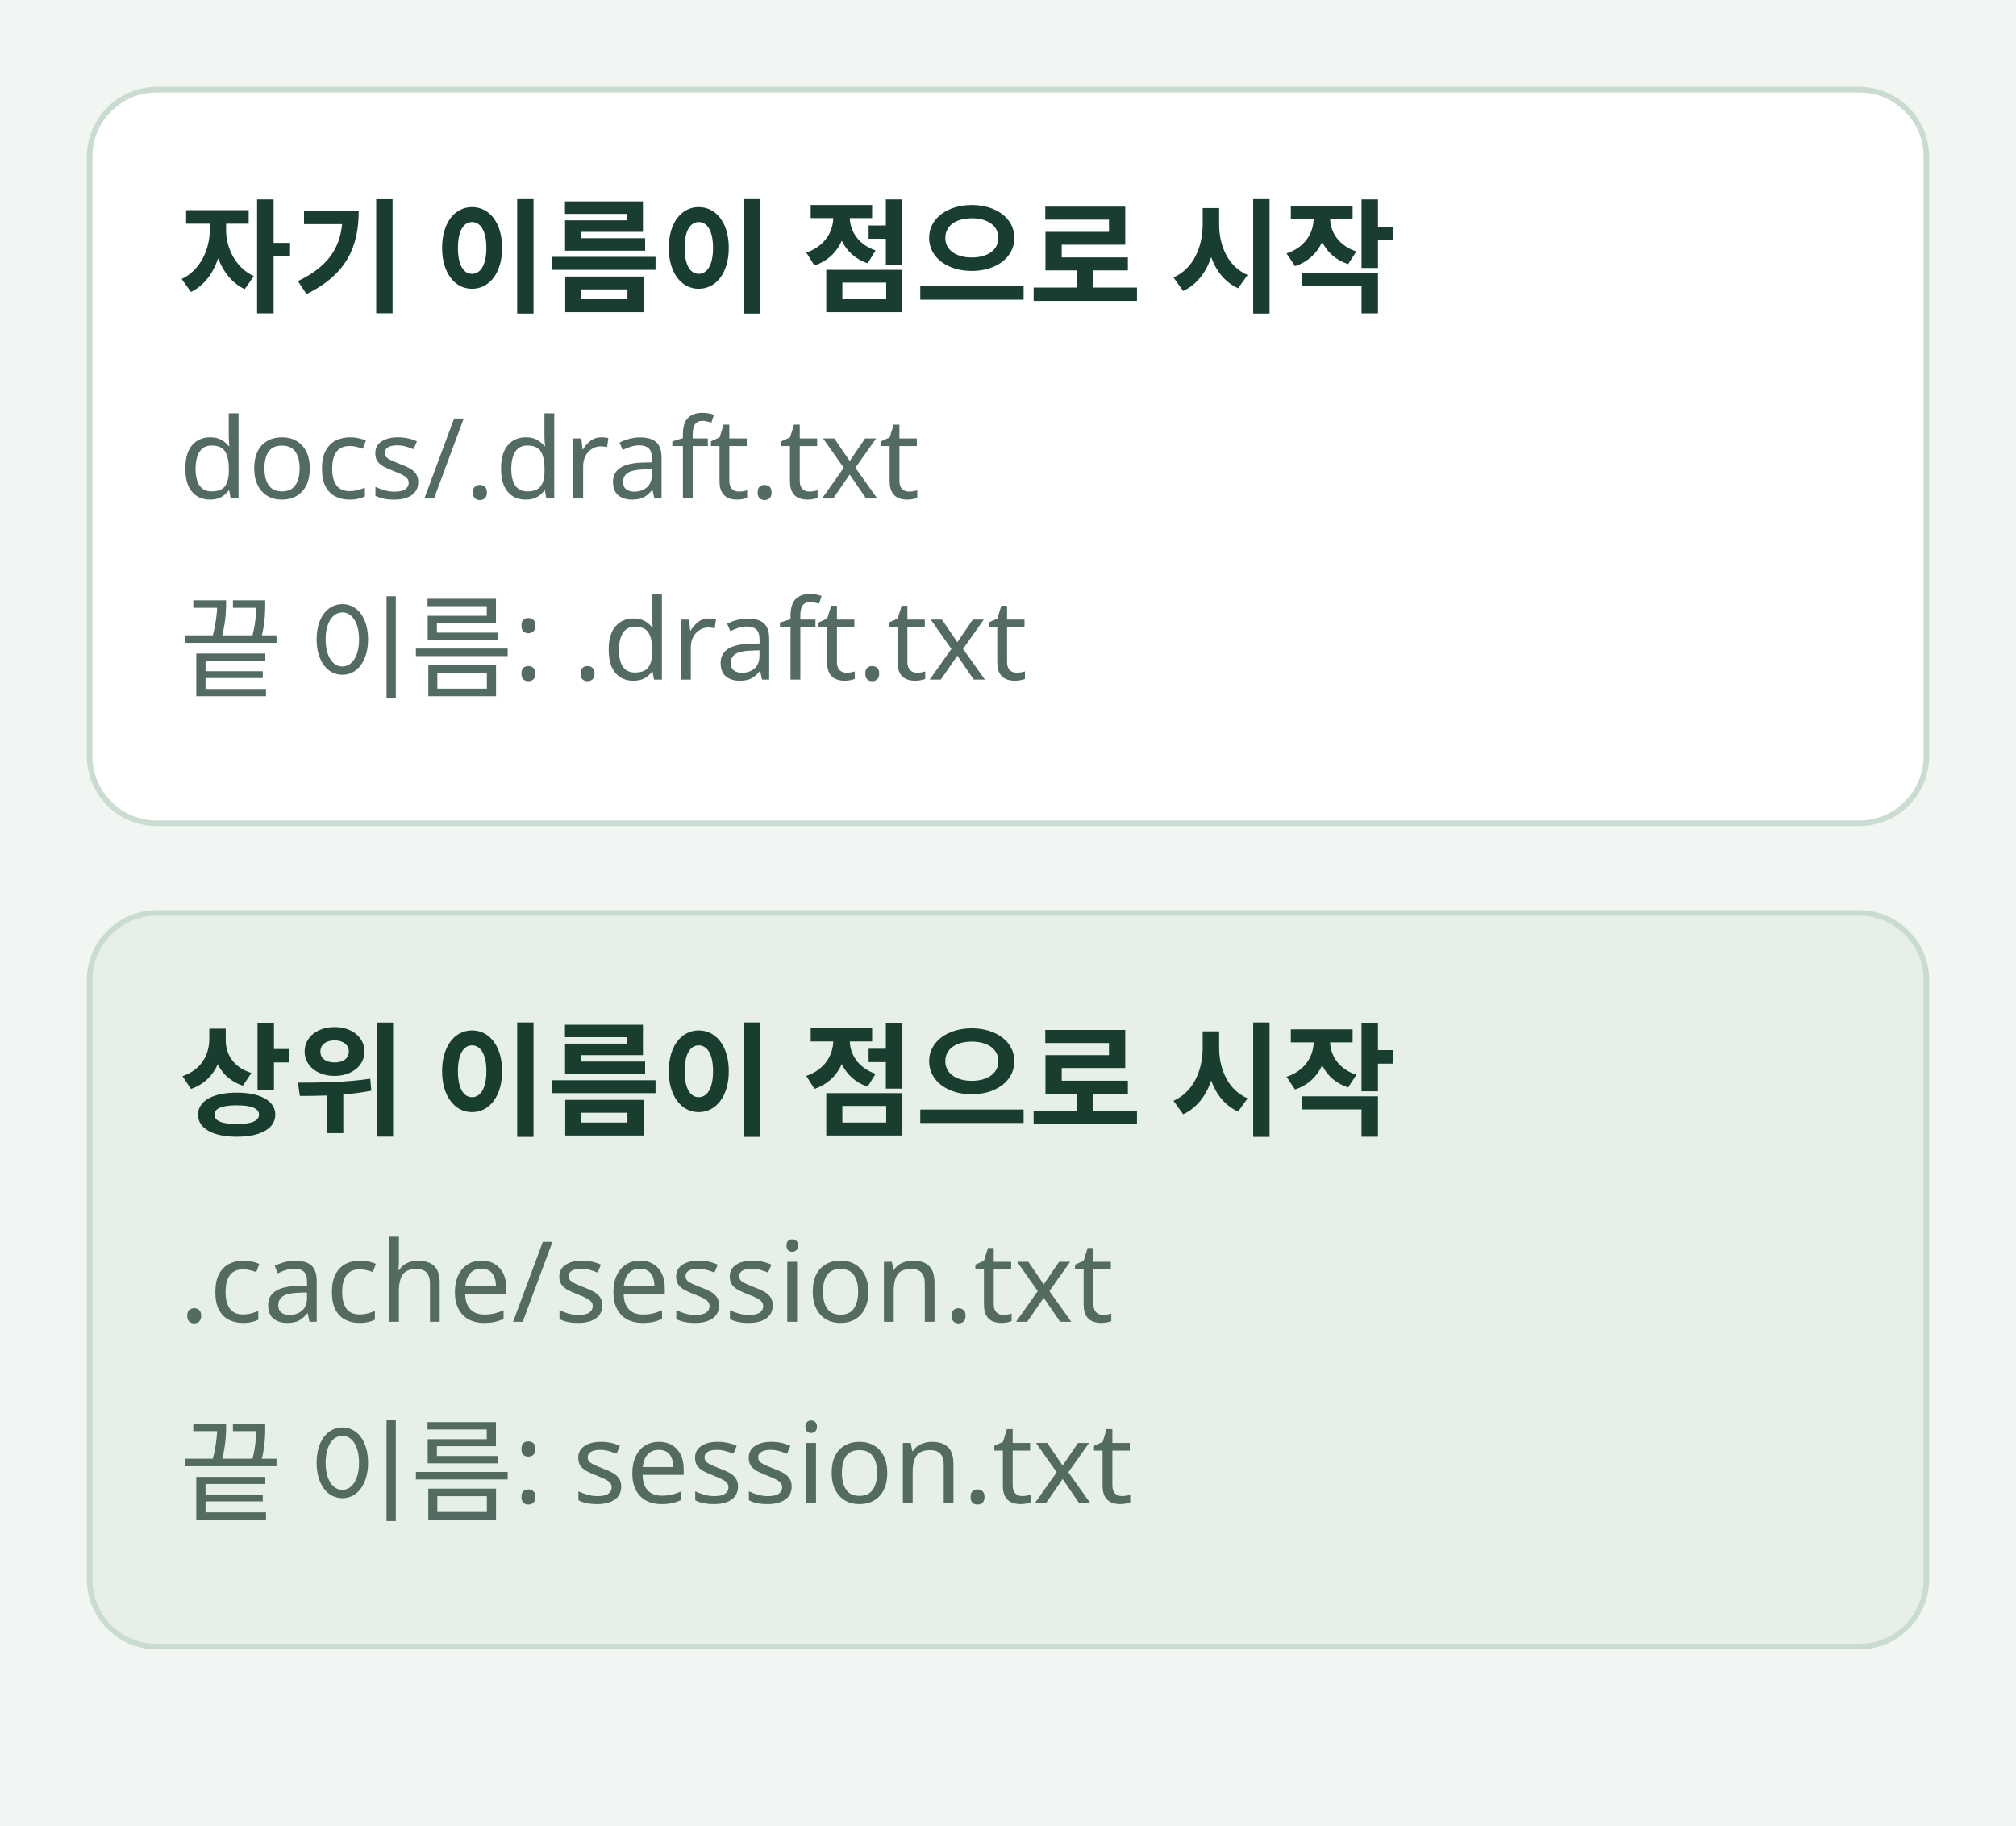
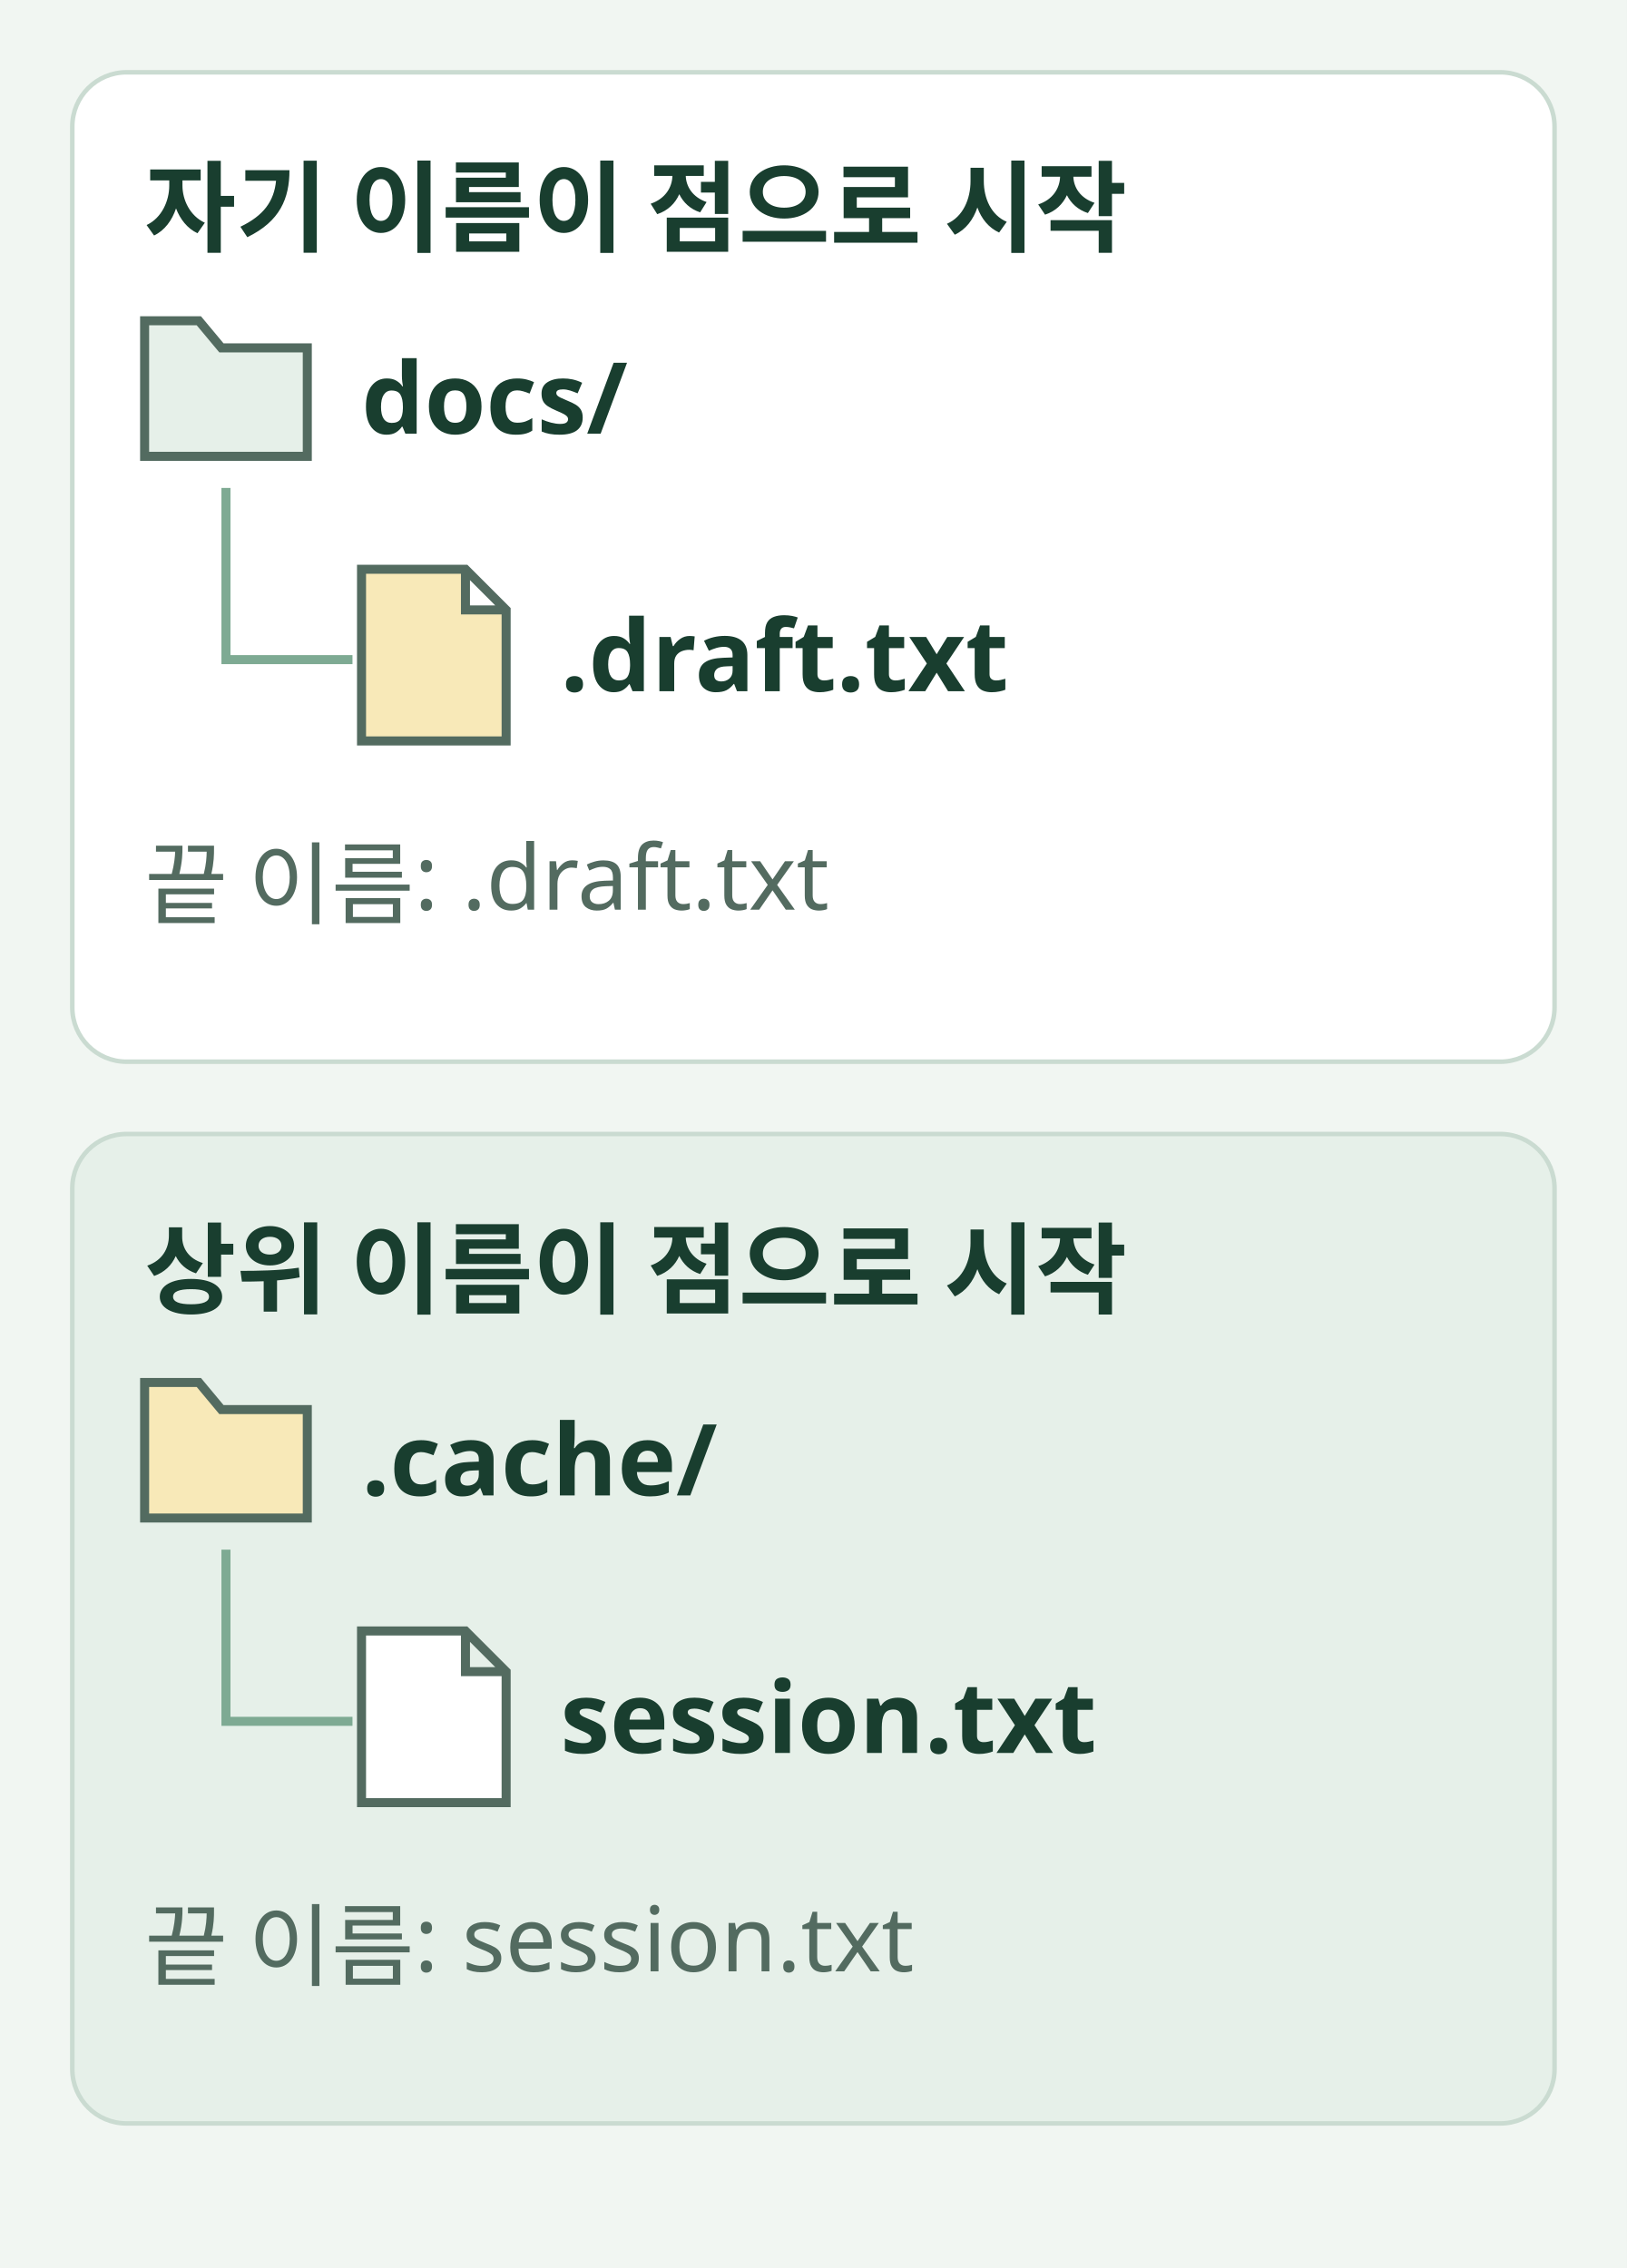
- <svg xmlns="http://www.w3.org/2000/svg" width="360" height="326" viewBox="0 0 360 326" data-diagram-kind="compare" data-layout="mobile" role="img" aria-labelledby="title desc">
+ <svg xmlns="http://www.w3.org/2000/svg" width="360" height="502" viewBox="0 0 360 502" data-diagram-kind="compare" data-layout="mobile" role="img" aria-labelledby="title desc">
  <defs>
    <marker id="arrow" viewBox="0 0 10 10" refX="9" refY="5" markerWidth="5" markerHeight="5" orient="auto-start-reverse">
      <path d="M0 0L10 5L0 10Z" fill="#7eaa93" />
    </marker>
  </defs>
-   <rect width="360" height="326" fill="#f1f6f2" />
+   <rect width="360" height="502" fill="#f1f6f2" />
  <g font-family="'Malgun Gothic','Noto Sans KR',sans-serif">
-     <rect x="16" y="16" width="328" height="131" rx="12" fill="#fff" stroke="#cadbd1" />
+     <rect x="16" y="16" width="328" height="219" rx="12" fill="#fff" stroke="#cadbd1" />
    <text x="32" y="54" font-size="22" fill="#193e2f" font-weight="700" data-role="key">
      <tspan x="32" dy="0">자기 이름이 점으로 시작</tspan>
    </text>
-     <text x="32" y="89" font-size="20" fill="#536b60" font-weight="400">
-       <tspan x="32" dy="0">docs/.draft.txt</tspan>
-     </text>
-     <text x="32" y="123" font-size="20" fill="#536b60" font-weight="400">
+     <g data-illustration="path-tree">
+       <path d="M32 77v24h36V77H49l-5-6H32v6Z" fill="#e6f0e9" stroke="#536b60" stroke-width="2" />
+       <text x="80" y="96" font-size="22" fill="#193e2f" font-weight="700" text-anchor="start" data-role="key">docs/</text>
+       <path d="M50 108v38h28" fill="none" stroke="#7eaa93" stroke-width="2" />
+       <path d="M80 126h23l9 9v29H80Z M103 126v9h9" fill="#f8e9b8" stroke="#536b60" stroke-width="2" />
+       <text x="124" y="153" font-size="22" fill="#193e2f" font-weight="700" text-anchor="start" data-role="key">.draft.txt</text>
+     </g>
+     <text x="32" y="203" font-size="20" fill="#536b60" font-weight="400">
      <tspan x="32" dy="0">끝 이름: .draft.txt</tspan>
    </text>
-     <rect x="16" y="163" width="328" height="131" rx="12" fill="#e6f0e9" stroke="#cadbd1" />
-     <text x="32" y="201" font-size="22" fill="#193e2f" font-weight="700" data-role="key">
+     <rect x="16" y="251" width="328" height="219" rx="12" fill="#e6f0e9" stroke="#cadbd1" />
+     <text x="32" y="289" font-size="22" fill="#193e2f" font-weight="700" data-role="key">
      <tspan x="32" dy="0">상위 이름이 점으로 시작</tspan>
    </text>
-     <text x="32" y="236" font-size="20" fill="#536b60" font-weight="400">
-       <tspan x="32" dy="0">.cache/session.txt</tspan>
-     </text>
-     <text x="32" y="270" font-size="20" fill="#536b60" font-weight="400">
+     <g data-illustration="path-tree">
+       <path d="M32 312v24h36V312H49l-5-6H32v6Z" fill="#f8e9b8" stroke="#536b60" stroke-width="2" />
+       <text x="80" y="331" font-size="22" fill="#193e2f" font-weight="700" text-anchor="start" data-role="key">.cache/</text>
+       <path d="M50 343v38h28" fill="none" stroke="#7eaa93" stroke-width="2" />
+       <path d="M80 361h23l9 9v29H80Z M103 361v9h9" fill="#fff" stroke="#536b60" stroke-width="2" />
+       <text x="124" y="388" font-size="22" fill="#193e2f" font-weight="700" text-anchor="start" data-role="key">session.txt</text>
+     </g>
+     <text x="32" y="438" font-size="20" fill="#536b60" font-weight="400">
      <tspan x="32" dy="0">끝 이름: session.txt</tspan>
    </text>
  </g>
</svg>
